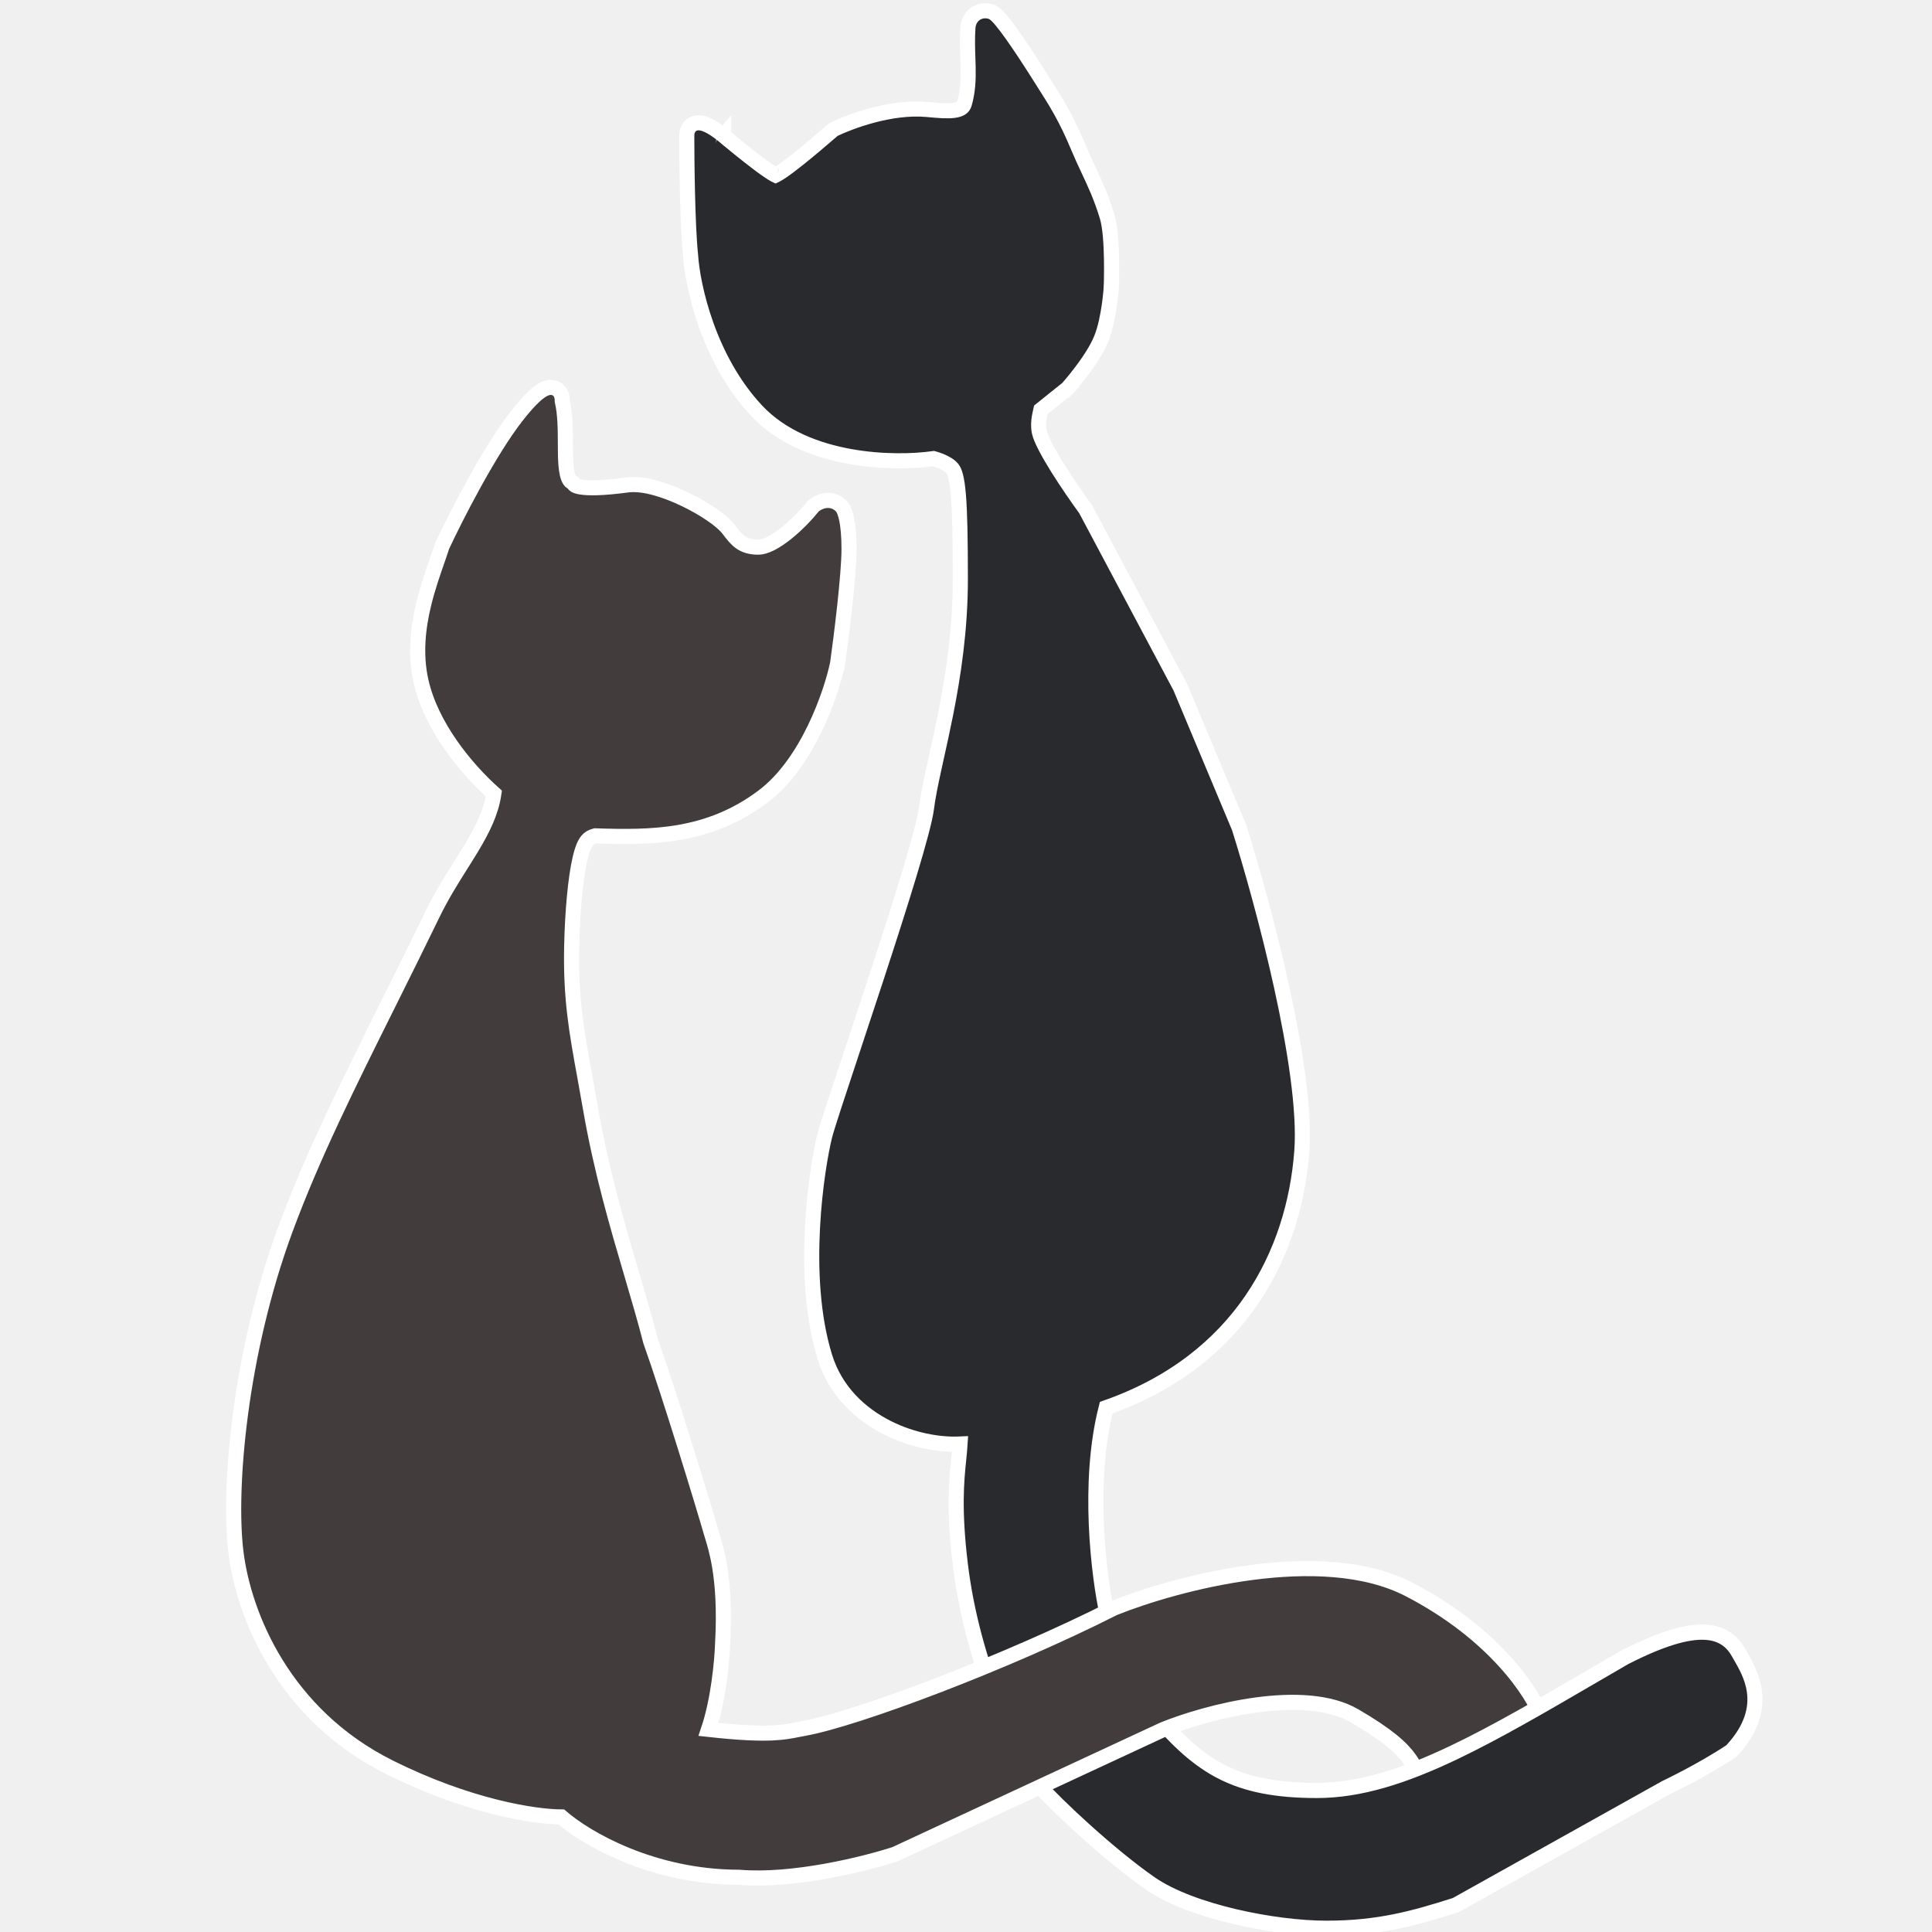
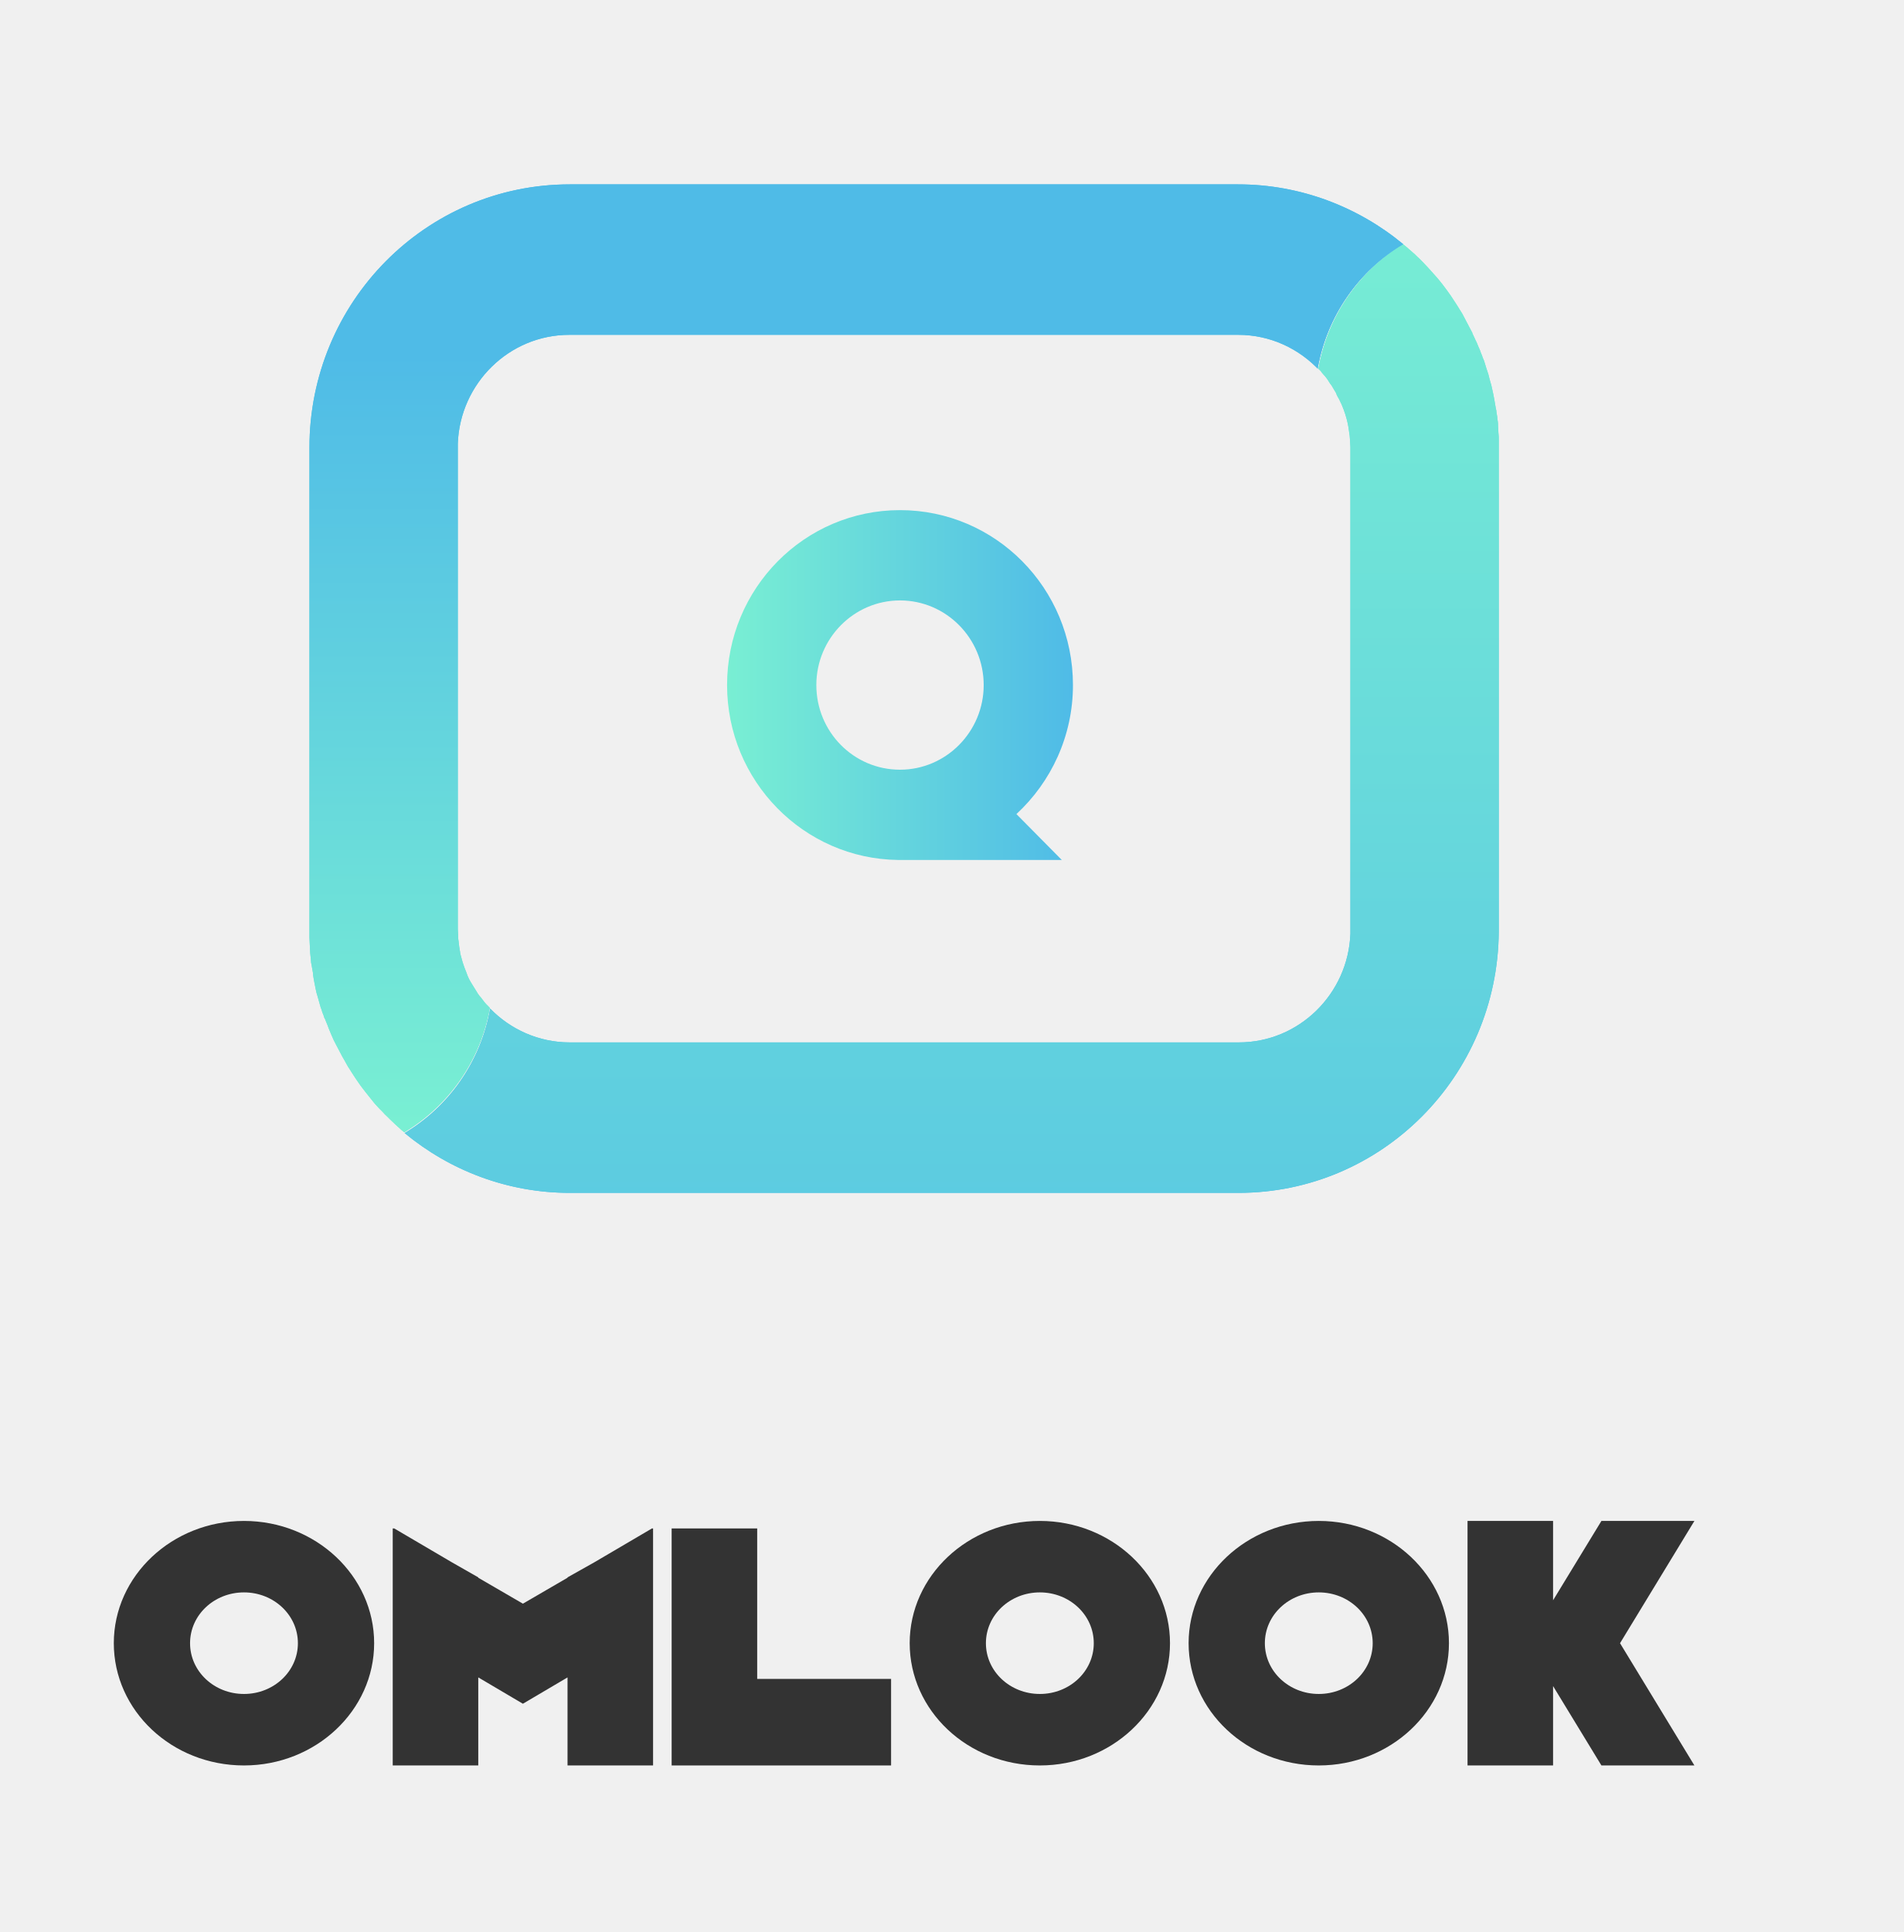
- <svg xmlns="http://www.w3.org/2000/svg" width="512" height="512" viewBox="0 0 512 512" fill="none">
-   <g clip-path="url(#clip0)">
-     <path d="M292.5 76L294.496 76.126L294.498 76.101L294.499 76.077L292.5 76ZM292.5 76C294.499 76.077 294.499 76.077 294.499 76.076L294.499 76.076L294.499 76.073L294.499 76.065L294.5 76.035L294.504 75.921C294.508 75.822 294.512 75.676 294.518 75.49C294.529 75.119 294.543 74.584 294.554 73.927C294.578 72.614 294.594 70.809 294.562 68.843C294.501 65.014 294.259 60.234 293.416 57.425C291.888 52.334 290.163 48.657 288.424 44.95C287.561 43.109 286.694 41.262 285.846 39.23C282.46 31.116 280.009 27.273 276.107 21.157C275.655 20.448 275.184 19.709 274.689 18.929C272.693 15.782 270.297 12.123 268.202 9.178C267.157 7.709 266.165 6.387 265.323 5.386C264.904 4.888 264.494 4.436 264.113 4.076C263.802 3.783 263.275 3.317 262.633 3.103C261.373 2.683 259.914 2.779 258.698 3.524C257.425 4.304 256.618 5.672 256.505 7.367C256.314 10.23 256.405 12.93 256.489 15.43C256.519 16.303 256.547 17.152 256.563 17.975C256.624 21.214 256.496 24.233 255.577 27.451C255.409 28.039 255.131 28.377 254.775 28.621C254.372 28.896 253.759 29.121 252.849 29.247C251.039 29.497 248.723 29.285 246.015 29.039C245.904 29.029 245.793 29.018 245.681 29.008C235.887 28.118 225.061 32.319 221.137 34.196L220.899 34.31L220.699 34.481C220.526 34.629 220.347 34.783 220.161 34.942C217.828 36.943 214.521 39.78 211.503 42.186C209.871 43.488 208.358 44.636 207.149 45.45C206.541 45.86 206.049 46.158 205.681 46.347C205.622 46.377 205.571 46.401 205.527 46.422C205.449 46.384 205.355 46.335 205.245 46.275C204.783 46.02 204.173 45.633 203.446 45.133C201.998 44.138 200.225 42.794 198.486 41.427C196.752 40.066 195.078 38.701 193.835 37.676C193.214 37.164 192.702 36.737 192.346 36.439C192.168 36.29 192.029 36.173 191.935 36.093L191.827 36.003L191.8 35.98L191.794 35.975L191.792 35.974L191.792 35.973L190.5 37.5C191.792 35.973 191.792 35.973 191.791 35.973L191.791 35.972L191.789 35.97L191.783 35.966L191.764 35.95C191.749 35.937 191.728 35.919 191.7 35.897C191.646 35.852 191.569 35.789 191.472 35.711C191.279 35.556 191.006 35.342 190.678 35.098C190.033 34.619 189.133 33.992 188.198 33.489C187.731 33.237 187.215 32.995 186.689 32.819C186.185 32.651 185.541 32.501 184.862 32.553C184.125 32.609 183.288 32.919 182.691 33.701C182.143 34.417 182 35.268 182 36C182 42.361 182.164 59.691 183.007 67.67C183.536 75.791 187.731 95.232 200.542 108.869C207.154 115.907 216.505 119.405 225.297 120.981C233.886 122.521 242.175 122.271 247.398 121.536C247.481 121.558 247.577 121.585 247.685 121.616C248.093 121.734 248.655 121.916 249.267 122.165C250.565 122.693 251.782 123.406 252.421 124.228C252.988 124.956 253.602 126.611 253.986 131.253C254.36 135.771 254.5 142.693 254.5 153.5C254.5 166.818 252.65 178.926 250.601 189.235C249.803 193.247 248.979 196.971 248.22 200.4C248.002 201.383 247.79 202.341 247.586 203.275C246.673 207.439 245.903 211.149 245.516 214.252C245.166 217.048 243.464 223.355 240.987 231.564C238.534 239.697 235.38 249.503 232.213 259.173C230.065 265.733 227.902 272.253 225.947 278.144C222.169 289.536 219.169 298.578 218.56 301.015C217.526 305.149 215.884 314.403 215.315 325.271C214.747 336.122 215.239 348.767 218.589 359.591C221.388 368.634 227.97 374.758 235.242 378.401C241.603 381.587 248.627 382.947 254.427 382.685C254.349 383.928 254.218 385.211 254.075 386.612C253.492 392.312 252.712 399.956 254.515 414.742C257.668 440.595 268.676 463.885 274.866 472.653L274.929 472.742L275 472.823C280.099 478.601 294.318 491.845 304.862 499.144C310.369 502.957 318.657 505.902 327.129 507.897C335.64 509.901 344.57 511 351.5 511C365.307 511 374.537 508.428 385.606 504.906L385.799 504.845L385.975 504.746L441.419 473.778L441.472 473.752C441.546 473.717 441.654 473.665 441.794 473.597C442.074 473.462 442.48 473.264 442.991 473.01C444.011 472.504 445.448 471.778 447.122 470.893C450.461 469.129 454.778 466.718 458.609 464.164L458.807 464.033L458.968 463.859C464.323 458.075 465.575 452.739 464.918 448.106C464.377 444.296 462.528 441.109 461.292 438.978C461.092 438.633 460.908 438.316 460.748 438.029C460.03 436.735 459.038 435.397 457.542 434.363C456.031 433.318 454.135 432.673 451.754 432.565C447.102 432.353 440.464 434.181 430.591 439.219L430.543 439.243L430.497 439.27C427.658 440.916 424.89 442.529 422.188 444.104C408.424 452.126 396.367 459.153 385.267 464.445C372.001 470.768 360.318 474.5 349 474.5C338.192 474.5 330.511 472.941 324.057 469.708C317.588 466.466 312.171 461.452 306.025 454.206C302.457 449.999 299.304 443.499 297.013 437.896C295.879 435.123 294.977 432.623 294.359 430.816C294.05 429.914 293.813 429.186 293.654 428.686C293.574 428.436 293.514 428.243 293.474 428.114C293.458 428.064 293.445 428.023 293.436 427.992C291.171 417.746 288.075 392.784 293.159 373.044C328.826 360.545 342.967 332.018 344.994 305.151C345.819 294.225 343.169 277.589 339.616 261.433C336.047 245.203 331.505 229.195 328.407 219.397L328.38 219.311L328.345 219.227L312.845 182.227L312.809 182.142L312.766 182.061L287.766 135.061L287.7 134.937L287.618 134.824C285.635 132.098 282.789 128.013 280.321 124.065C279.087 122.09 277.961 120.171 277.089 118.487C276.195 116.762 275.643 115.423 275.452 114.566C275.139 113.154 275.23 111.768 275.43 110.574C275.527 109.991 275.646 109.476 275.754 109.011L275.761 108.979C275.791 108.848 275.822 108.713 275.851 108.58L282.749 103.062L282.88 102.957L282.992 102.832L281.5 101.5C282.992 102.832 282.992 102.832 282.992 102.832L282.993 102.831L282.994 102.829L282.999 102.824L283.015 102.806L283.073 102.741C283.122 102.684 283.195 102.602 283.286 102.496C283.47 102.284 283.733 101.978 284.054 101.595C284.695 100.828 285.573 99.749 286.523 98.494C288.391 96.026 290.655 92.725 291.855 89.748C292.946 87.043 293.597 83.596 293.977 80.929C294.171 79.575 294.3 78.381 294.381 77.524C294.421 77.096 294.45 76.75 294.468 76.51C294.478 76.39 294.485 76.296 294.489 76.231L294.494 76.155L294.496 76.135L294.496 76.129L294.496 76.127L294.496 76.126C294.496 76.126 294.496 76.126 292.5 76ZM205.794 46.536C205.794 46.536 205.788 46.535 205.775 46.53C205.787 46.533 205.793 46.536 205.794 46.536Z" fill="#292A2E" stroke="white" stroke-width="4" />
-     <path d="M215.751 133.938L215.577 134.077L215.438 134.251C213.848 136.238 211.25 139.004 208.448 141.253C207.049 142.376 205.642 143.335 204.32 144.006C202.977 144.687 201.859 145 201 145C198.757 145 197.353 144.472 196.283 143.731C195.14 142.939 194.239 141.818 193.1 140.3C192.146 139.027 190.451 137.627 188.511 136.302C186.522 134.943 184.106 133.55 181.554 132.323C179.005 131.097 176.281 130.016 173.675 129.305C171.102 128.602 168.492 128.217 166.236 128.518C159.558 129.408 155.954 129.376 154.01 129.072C153.054 128.923 152.598 128.721 152.399 128.605C152.248 128.517 152.211 128.461 152.166 128.394L152.164 128.391L151.891 127.98L151.458 127.744C151.124 127.562 150.665 127.038 150.327 125.57C150 124.149 149.887 122.284 149.85 120.066C149.836 119.258 149.834 118.402 149.831 117.516C149.821 113.873 149.809 109.726 149.011 106.308C149.025 105.642 148.93 104.756 148.436 103.99C148.105 103.477 147.589 103.015 146.873 102.793C146.187 102.581 145.513 102.651 144.942 102.821C143.864 103.142 142.733 103.945 141.526 105.07C140.273 106.237 138.76 107.923 136.925 110.267C129.57 119.665 120.689 137.152 117.188 144.654L117.13 144.777L117.09 144.906C116.75 145.998 116.302 147.288 115.8 148.729C114.69 151.921 113.321 155.856 112.307 160.028C110.811 166.182 109.955 173.268 111.548 180.434C114.21 192.417 123.384 203.588 130.885 210.302C130.159 215.245 127.92 219.751 124.973 224.649C124.11 226.084 123.18 227.561 122.216 229.09C119.733 233.034 117.031 237.324 114.701 242.127C110.63 250.517 106.687 258.435 102.91 266.019C92.162 287.601 82.761 306.477 75.624 325.807C63.529 358.563 60.471 394.383 62.515 411.241C64.572 428.214 75.35 454.411 103.106 468.289C124.11 478.791 141.613 481.474 148.749 481.508C155.396 487.249 172.918 497.475 195.915 497.5C210.317 498.709 229.404 493.918 237.12 491.401L237.234 491.364L237.343 491.314L308.297 458.335C313.924 456.056 323.262 453.144 332.931 451.832C342.716 450.504 352.394 450.879 358.992 454.728C367.901 459.924 371.489 463.252 373.558 466.16C374.606 467.632 375.307 469.054 376.131 470.749L376.183 470.856C376.989 472.516 377.903 474.395 379.321 476.587C382.279 481.158 386.674 484.803 391.859 486.01C397.137 487.239 402.915 485.867 408.338 480.987C412.959 476.827 413.878 471.509 413.232 466.779C412.614 462.26 410.565 458.128 408.795 455.576C406.262 448.547 395.912 432.872 373.42 421.224C361.666 415.137 346.077 414.826 331.651 416.73C317.158 418.642 303.47 422.841 295.254 426.144L295.173 426.177L295.096 426.216C280.971 433.378 263.911 440.726 248.633 446.596C233.303 452.485 219.94 456.818 213.148 458.031C212.536 458.141 211.963 458.255 211.395 458.367C209.525 458.739 207.718 459.099 204.781 459.237C201.278 459.402 196.187 459.242 187.772 458.307C190.403 450.494 191.344 440.149 191.498 435.589C192.003 426.472 191.499 419.957 190.724 415.238C190.094 411.408 189.28 408.759 188.744 407.015C188.62 406.613 188.511 406.259 188.423 405.951C186.541 399.362 177.442 369.51 172.415 355.415C170.996 349.858 169.276 344.017 167.454 337.831C163.621 324.818 159.34 310.28 156.471 293.66C155.953 290.661 155.451 287.904 154.978 285.304C152.803 273.365 151.229 264.72 151.5 251.04C151.685 241.67 152.496 232.75 153.737 227.457C154.357 224.814 155.013 223.473 155.638 222.729C156.148 222.121 156.746 221.781 157.726 221.509C172.635 221.999 187.685 221.986 202.2 211.1C208.165 206.626 212.67 199.76 215.874 193.161C219.09 186.537 221.091 179.982 221.956 175.916L221.971 175.847L221.981 175.776C222.975 168.65 225 152.467 225 145.5C225 142.01 224.744 139.5 224.4 137.751C224.228 136.878 224.029 136.166 223.814 135.604C223.624 135.108 223.347 134.518 222.914 134.086C221.597 132.768 220.015 132.48 218.681 132.67C217.435 132.847 216.385 133.431 215.751 133.938Z" fill="#423C3C" stroke="white" stroke-width="4" />
-     <mask id="mask0" mask-type="alpha" maskUnits="userSpaceOnUse" x="334" y="420" width="131" height="96">
-       <path d="M338 422H336V424V512V514H338H461H463V512V424V422H461H338Z" fill="#C4C4C4" stroke="white" stroke-width="4" />
-     </mask>
-     <g mask="url(#mask0)">
-       <path d="M292.5 76L294.496 76.126L294.498 76.101L294.499 76.077L292.5 76ZM292.5 76C294.499 76.077 294.499 76.077 294.499 76.076L294.499 76.076L294.499 76.073L294.499 76.065L294.5 76.035L294.504 75.921C294.508 75.822 294.512 75.676 294.518 75.49C294.529 75.119 294.543 74.584 294.554 73.927C294.578 72.614 294.594 70.809 294.562 68.843C294.501 65.014 294.259 60.234 293.416 57.425C291.888 52.334 290.163 48.657 288.424 44.95C287.561 43.109 286.694 41.262 285.846 39.23C282.46 31.116 280.009 27.273 276.107 21.157C275.655 20.448 275.184 19.709 274.689 18.929C272.693 15.782 270.297 12.123 268.202 9.178C267.157 7.709 266.165 6.387 265.323 5.386C264.904 4.888 264.494 4.436 264.113 4.076C263.802 3.783 263.275 3.317 262.633 3.103C261.373 2.683 259.914 2.779 258.698 3.524C257.425 4.304 256.618 5.672 256.505 7.367C256.314 10.23 256.405 12.93 256.489 15.43C256.519 16.303 256.547 17.152 256.563 17.975C256.624 21.214 256.496 24.233 255.577 27.451C255.409 28.039 255.131 28.377 254.775 28.621C254.372 28.896 253.759 29.121 252.849 29.247C251.039 29.497 248.723 29.285 246.015 29.039C245.904 29.029 245.793 29.018 245.681 29.008C235.887 28.118 225.061 32.319 221.137 34.196L220.899 34.31L220.699 34.481C220.526 34.629 220.347 34.783 220.161 34.942C217.828 36.943 214.521 39.78 211.503 42.186C209.871 43.488 208.358 44.636 207.149 45.45C206.541 45.86 206.049 46.158 205.681 46.347C205.622 46.377 205.571 46.401 205.527 46.422C205.449 46.384 205.355 46.335 205.245 46.275C204.783 46.02 204.173 45.633 203.446 45.133C201.998 44.138 200.225 42.794 198.486 41.427C196.752 40.066 195.078 38.701 193.835 37.676C193.214 37.164 192.702 36.737 192.346 36.439C192.168 36.29 192.029 36.173 191.935 36.093L191.827 36.003L191.8 35.98L191.794 35.975L191.792 35.974L191.792 35.973L190.5 37.5C191.792 35.973 191.792 35.973 191.791 35.973L191.791 35.972L191.789 35.97L191.783 35.966L191.764 35.95C191.749 35.937 191.728 35.919 191.7 35.897C191.646 35.852 191.569 35.789 191.472 35.711C191.279 35.556 191.006 35.342 190.678 35.098C190.033 34.619 189.133 33.992 188.198 33.489C187.731 33.237 187.215 32.995 186.689 32.819C186.185 32.651 185.541 32.501 184.862 32.553C184.125 32.609 183.288 32.919 182.691 33.701C182.143 34.417 182 35.268 182 36C182 42.361 182.164 59.691 183.007 67.67C183.536 75.791 187.731 95.232 200.542 108.869C207.154 115.907 216.505 119.405 225.297 120.981C233.886 122.521 242.175 122.271 247.398 121.536C247.481 121.558 247.577 121.585 247.685 121.616C248.093 121.734 248.655 121.916 249.267 122.165C250.565 122.693 251.782 123.406 252.421 124.228C252.988 124.956 253.602 126.611 253.986 131.253C254.36 135.771 254.5 142.693 254.5 153.5C254.5 166.818 252.65 178.926 250.601 189.235C249.803 193.247 248.979 196.971 248.22 200.4C248.002 201.383 247.79 202.341 247.586 203.275C246.673 207.439 245.903 211.149 245.516 214.252C245.166 217.048 243.464 223.355 240.987 231.564C238.534 239.697 235.38 249.503 232.213 259.173C230.065 265.733 227.902 272.253 225.947 278.144C222.169 289.536 219.169 298.578 218.56 301.015C217.526 305.149 215.884 314.403 215.315 325.271C214.747 336.122 215.239 348.767 218.589 359.591C221.388 368.634 227.97 374.758 235.242 378.401C241.603 381.587 248.627 382.947 254.427 382.685C254.349 383.928 254.218 385.211 254.075 386.612C253.492 392.312 252.712 399.956 254.515 414.742C257.668 440.595 268.676 463.885 274.866 472.653L274.929 472.742L275 472.823C280.099 478.601 294.318 491.845 304.862 499.144C310.369 502.957 318.657 505.902 327.129 507.897C335.64 509.901 344.57 511 351.5 511C365.307 511 374.537 508.428 385.606 504.906L385.799 504.845L385.975 504.746L441.419 473.778L441.472 473.752C441.546 473.717 441.654 473.665 441.794 473.597C442.074 473.462 442.48 473.264 442.991 473.01C444.011 472.504 445.448 471.778 447.122 470.893C450.461 469.129 454.778 466.718 458.609 464.164L458.807 464.033L458.968 463.859C464.323 458.075 465.575 452.739 464.918 448.106C464.377 444.296 462.528 441.109 461.292 438.978C461.092 438.633 460.908 438.316 460.748 438.029C460.03 436.735 459.038 435.397 457.542 434.363C456.031 433.318 454.135 432.673 451.754 432.565C447.102 432.353 440.464 434.181 430.591 439.219L430.543 439.243L430.497 439.27C427.658 440.916 424.89 442.529 422.188 444.104C408.424 452.126 396.367 459.153 385.267 464.445C372.001 470.768 360.318 474.5 349 474.5C338.192 474.5 330.511 472.941 324.057 469.708C317.588 466.466 312.171 461.452 306.025 454.206C302.457 449.999 299.304 443.499 297.013 437.896C295.879 435.123 294.977 432.623 294.359 430.816C294.05 429.914 293.813 429.186 293.654 428.686C293.574 428.436 293.514 428.243 293.474 428.114C293.458 428.064 293.445 428.023 293.436 427.992C291.171 417.746 288.075 392.784 293.159 373.044C328.826 360.545 342.967 332.018 344.994 305.151C345.819 294.225 343.169 277.589 339.616 261.433C336.047 245.203 331.505 229.195 328.407 219.397L328.38 219.311L328.345 219.227L312.845 182.227L312.809 182.142L312.766 182.061L287.766 135.061L287.7 134.937L287.618 134.824C285.635 132.098 282.789 128.013 280.321 124.065C279.087 122.09 277.961 120.171 277.089 118.487C276.195 116.762 275.643 115.423 275.452 114.566C275.139 113.154 275.23 111.768 275.43 110.574C275.527 109.991 275.646 109.476 275.754 109.011L275.761 108.979C275.791 108.848 275.822 108.713 275.851 108.58L282.749 103.062L282.88 102.957L282.992 102.832L281.5 101.5C282.992 102.832 282.992 102.832 282.992 102.832L282.993 102.831L282.994 102.829L282.999 102.824L283.015 102.806L283.073 102.741C283.122 102.684 283.195 102.602 283.286 102.496C283.47 102.284 283.733 101.978 284.054 101.595C284.695 100.828 285.573 99.749 286.523 98.494C288.391 96.026 290.655 92.725 291.855 89.748C292.946 87.043 293.597 83.596 293.977 80.929C294.171 79.575 294.3 78.381 294.381 77.524C294.421 77.096 294.45 76.75 294.468 76.51C294.478 76.39 294.485 76.296 294.489 76.231L294.494 76.155L294.496 76.135L294.496 76.129L294.496 76.127L294.496 76.126C294.496 76.126 294.496 76.126 292.5 76ZM205.794 46.536C205.794 46.536 205.788 46.535 205.775 46.53C205.787 46.533 205.793 46.536 205.794 46.536Z" fill="#292A2E" stroke="white" stroke-width="4" />
+ <svg xmlns="http://www.w3.org/2000/svg" width="67" height="68" viewBox="0 0 67 68" fill="none">
+   <g id="Frame">
+     <g id="Group">
+       <g id="Group_2">
+         <path id="Vector" d="M37.768 24.112C37.768 20.709 35.045 17.955 31.68 17.955C28.316 17.955 25.593 20.709 25.593 24.112C25.593 27.488 28.29 30.228 31.615 30.268H37.375L35.778 28.653C36.995 27.527 37.768 25.912 37.768 24.112ZM28.735 24.112C28.735 22.47 30.057 21.133 31.68 21.133C33.304 21.133 34.626 22.47 34.626 24.112C34.626 25.753 33.304 27.091 31.68 27.091C30.044 27.091 28.735 25.753 28.735 24.112Z" fill="url(#paint0_linear_871_585)" />
+         <g id="Group_3">
+           <path id="Vector_2" d="M46.408 12.977C46.434 13.003 46.46 13.03 46.486 13.056C46.499 13.069 46.513 13.083 46.513 13.096C46.539 13.122 46.565 13.162 46.591 13.188C46.67 13.268 46.735 13.361 46.788 13.453C46.814 13.493 46.84 13.533 46.866 13.559C46.905 13.625 46.945 13.692 46.984 13.758C47.01 13.797 47.036 13.837 47.049 13.89C47.075 13.943 47.102 13.996 47.128 14.036C47.141 14.062 47.154 14.089 47.167 14.115C47.18 14.155 47.206 14.195 47.219 14.221C47.246 14.287 47.272 14.354 47.298 14.42C47.337 14.526 47.377 14.645 47.403 14.751C47.455 14.936 47.481 15.135 47.508 15.333C47.508 15.386 47.521 15.439 47.521 15.505C47.521 15.585 47.534 15.664 47.534 15.744V32.717C47.534 32.77 47.534 32.823 47.534 32.863C47.455 34.981 45.727 36.689 43.606 36.689H20.056C18.956 36.689 17.961 36.226 17.254 35.498C16.927 37.364 15.801 38.953 14.243 39.88C15.827 41.191 17.856 41.985 20.056 41.985H43.593C48.633 41.985 52.718 37.881 52.757 32.797C52.757 32.77 52.757 32.744 52.757 32.717V15.757C52.757 15.664 52.757 15.572 52.757 15.492C52.757 15.399 52.757 15.32 52.744 15.227C52.744 15.135 52.731 15.055 52.731 14.976C52.731 14.963 52.731 14.963 52.731 14.949C52.731 14.87 52.718 14.804 52.705 14.724C52.705 14.711 52.705 14.698 52.705 14.685C52.692 14.632 52.692 14.579 52.678 14.526C52.678 14.473 52.665 14.42 52.652 14.367C52.613 14.129 52.574 13.903 52.521 13.678C52.508 13.599 52.482 13.506 52.456 13.427C52.43 13.347 52.417 13.268 52.391 13.175C52.364 13.096 52.338 13.016 52.312 12.937C52.299 12.884 52.273 12.818 52.26 12.765C52.246 12.712 52.22 12.646 52.194 12.593C52.181 12.54 52.155 12.487 52.129 12.421C52.102 12.341 52.076 12.275 52.037 12.195C52.011 12.116 51.972 12.037 51.932 11.957C51.893 11.878 51.867 11.812 51.828 11.732C51.828 11.732 51.828 11.732 51.828 11.719C51.788 11.639 51.749 11.573 51.71 11.494C51.67 11.414 51.631 11.348 51.592 11.269C51.553 11.189 51.513 11.123 51.474 11.044C51.343 10.832 51.212 10.62 51.068 10.408C50.872 10.13 50.676 9.865 50.453 9.627C50.348 9.508 50.23 9.375 50.113 9.256C50.06 9.203 49.995 9.137 49.943 9.084C49.877 9.031 49.825 8.965 49.759 8.912C49.694 8.859 49.641 8.806 49.576 8.753L49.563 8.74C49.497 8.687 49.445 8.634 49.38 8.594C47.861 9.534 46.735 11.11 46.408 12.977Z" fill="url(#paint1_linear_871_585)" />
+           <g id="Clip path group">
+             <mask id="mask0_871_585" style="mask-type:luminance" maskUnits="userSpaceOnUse" x="14" y="8" width="39" height="34">
+               <g id="SVGID_4_">
+                 <path id="Vector_3" d="M46.408 12.977C46.434 13.003 46.46 13.03 46.486 13.056C46.499 13.069 46.513 13.083 46.513 13.096C46.539 13.122 46.565 13.162 46.591 13.188C46.67 13.268 46.735 13.361 46.788 13.453C46.814 13.493 46.84 13.533 46.866 13.559C46.905 13.625 46.945 13.692 46.984 13.758C47.01 13.797 47.036 13.837 47.049 13.89C47.075 13.943 47.102 13.996 47.128 14.036C47.141 14.062 47.154 14.089 47.167 14.115C47.18 14.155 47.206 14.195 47.219 14.221C47.246 14.287 47.272 14.354 47.298 14.42C47.337 14.526 47.377 14.645 47.403 14.751C47.455 14.936 47.481 15.135 47.508 15.333C47.508 15.386 47.521 15.439 47.521 15.505C47.521 15.585 47.534 15.664 47.534 15.744V32.717C47.534 32.77 47.534 32.823 47.534 32.863C47.455 34.981 45.727 36.689 43.606 36.689H20.056C18.956 36.689 17.961 36.226 17.254 35.498C16.927 37.364 15.801 38.953 14.243 39.88C15.827 41.191 17.856 41.985 20.056 41.985H43.593C48.633 41.985 52.718 37.881 52.757 32.797C52.757 32.77 52.757 32.744 52.757 32.717V15.757C52.757 15.664 52.757 15.572 52.757 15.492C52.757 15.399 52.757 15.32 52.744 15.227C52.744 15.135 52.731 15.055 52.731 14.976C52.731 14.963 52.731 14.963 52.731 14.949C52.731 14.87 52.718 14.804 52.705 14.724C52.705 14.711 52.705 14.698 52.705 14.685C52.692 14.632 52.692 14.579 52.678 14.526C52.678 14.473 52.665 14.42 52.652 14.367C52.613 14.129 52.574 13.903 52.521 13.678C52.508 13.599 52.482 13.506 52.456 13.427C52.43 13.347 52.417 13.268 52.391 13.175C52.364 13.096 52.338 13.016 52.312 12.937C52.299 12.884 52.273 12.818 52.26 12.765C52.246 12.712 52.22 12.646 52.194 12.593C52.181 12.54 52.155 12.487 52.129 12.421C52.102 12.341 52.076 12.275 52.037 12.195C52.011 12.116 51.972 12.037 51.932 11.957C51.893 11.878 51.867 11.812 51.828 11.732C51.828 11.732 51.828 11.732 51.828 11.719C51.788 11.639 51.749 11.573 51.71 11.494C51.67 11.414 51.631 11.348 51.592 11.269C51.553 11.189 51.513 11.123 51.474 11.044C51.343 10.832 51.212 10.62 51.068 10.408C50.872 10.13 50.676 9.865 50.453 9.627C50.348 9.508 50.23 9.375 50.113 9.256C50.06 9.203 49.995 9.137 49.943 9.084C49.877 9.031 49.825 8.965 49.759 8.912C49.694 8.859 49.641 8.806 49.576 8.753L49.563 8.74C49.497 8.687 49.445 8.634 49.38 8.594C47.861 9.534 46.735 11.11 46.408 12.977Z" fill="white" />
+               </g>
+             </mask>
+             <g mask="url(#mask0_871_585)">
+               <path id="Vector_4" d="M0 33.75L23.76 -8.207L67 16.843L43.253 58.8L0 33.75Z" fill="url(#paint2_linear_871_585)" />
+             </g>
+           </g>
+         </g>
+         <g id="Group_4">
+           <path id="Vector_5" d="M20.056 6.489C14.989 6.489 10.892 10.633 10.892 15.757V32.731C10.892 32.823 10.892 32.916 10.892 32.995C10.892 33.088 10.905 33.168 10.905 33.26C10.905 33.353 10.918 33.432 10.918 33.525V33.538C10.931 33.618 10.931 33.697 10.944 33.777C10.944 33.79 10.944 33.79 10.944 33.803C10.944 33.856 10.957 33.922 10.97 33.975C10.983 34.028 10.983 34.081 10.997 34.134C11.01 34.2 11.023 34.267 11.023 34.333C11.036 34.386 11.036 34.439 11.049 34.492C11.075 34.597 11.088 34.717 11.114 34.823C11.127 34.902 11.154 34.995 11.18 35.074C11.206 35.167 11.232 35.26 11.258 35.352C11.271 35.418 11.298 35.485 11.324 35.551C11.337 35.617 11.363 35.67 11.389 35.736C11.402 35.789 11.415 35.829 11.442 35.868C11.455 35.895 11.455 35.908 11.468 35.935C11.494 35.988 11.507 36.041 11.533 36.094C11.559 36.16 11.573 36.213 11.599 36.266C11.625 36.332 11.651 36.385 11.677 36.451C11.717 36.544 11.756 36.636 11.808 36.729C11.848 36.809 11.887 36.875 11.926 36.954C11.965 37.034 12.005 37.1 12.044 37.179C12.07 37.232 12.109 37.285 12.136 37.338C12.162 37.378 12.175 37.418 12.201 37.457C12.24 37.523 12.266 37.577 12.306 37.629C12.345 37.696 12.384 37.749 12.424 37.815C12.463 37.868 12.489 37.921 12.528 37.974C12.633 38.133 12.738 38.278 12.855 38.424C12.908 38.49 12.96 38.556 13.013 38.622C13.065 38.689 13.13 38.768 13.183 38.834C13.235 38.887 13.287 38.953 13.34 39.006C13.392 39.059 13.445 39.112 13.497 39.165C13.536 39.218 13.589 39.258 13.628 39.298C13.654 39.324 13.693 39.364 13.72 39.39C13.785 39.456 13.864 39.523 13.929 39.589C13.968 39.629 14.008 39.655 14.047 39.695C14.099 39.748 14.165 39.801 14.23 39.854C15.788 38.914 16.914 37.338 17.241 35.471C17.202 35.432 17.149 35.379 17.11 35.339C17.071 35.299 17.032 35.246 16.992 35.193C16.953 35.14 16.914 35.087 16.875 35.048C16.835 34.995 16.796 34.942 16.77 34.889C16.704 34.783 16.639 34.677 16.573 34.571C16.508 34.465 16.456 34.346 16.416 34.227C16.364 34.108 16.325 33.989 16.285 33.869C16.259 33.79 16.246 33.71 16.22 33.631C16.207 33.591 16.194 33.538 16.194 33.499C16.168 33.366 16.154 33.247 16.141 33.115C16.128 33.062 16.128 33.009 16.128 32.943C16.128 32.863 16.115 32.784 16.115 32.704V15.757C16.115 15.704 16.115 15.651 16.115 15.611C16.194 13.493 17.922 11.785 20.043 11.785H43.58C44.719 11.785 45.74 12.275 46.46 13.056C46.434 13.03 46.408 13.003 46.382 12.977C46.709 11.11 47.835 9.521 49.393 8.594C47.809 7.284 45.779 6.489 43.58 6.489H20.056Z" fill="url(#paint3_linear_871_585)" />
+           <g id="Clip path group_2">
+             <mask id="mask1_871_585" style="mask-type:luminance" maskUnits="userSpaceOnUse" x="10" y="6" width="40" height="34">
+               <g id="SVGID_8_">
+                 <path id="Vector_6" d="M20.056 6.489C14.989 6.489 10.892 10.633 10.892 15.757V32.731C10.892 32.823 10.892 32.916 10.892 32.995C10.892 33.088 10.905 33.168 10.905 33.26C10.905 33.353 10.918 33.432 10.918 33.525V33.538C10.931 33.618 10.931 33.697 10.944 33.777C10.944 33.79 10.944 33.79 10.944 33.803C10.944 33.856 10.957 33.922 10.97 33.975C10.983 34.028 10.983 34.081 10.997 34.134C11.01 34.2 11.023 34.267 11.023 34.333C11.036 34.386 11.036 34.439 11.049 34.492C11.075 34.597 11.088 34.717 11.114 34.823C11.127 34.902 11.154 34.995 11.18 35.074C11.206 35.167 11.232 35.26 11.258 35.352C11.271 35.418 11.298 35.485 11.324 35.551C11.337 35.617 11.363 35.67 11.389 35.736C11.402 35.789 11.415 35.829 11.442 35.868C11.455 35.895 11.455 35.908 11.468 35.935C11.494 35.988 11.507 36.041 11.533 36.094C11.559 36.16 11.573 36.213 11.599 36.266C11.625 36.332 11.651 36.385 11.677 36.451C11.717 36.544 11.756 36.636 11.808 36.729C11.848 36.809 11.887 36.875 11.926 36.954C11.965 37.034 12.005 37.1 12.044 37.179C12.07 37.232 12.109 37.285 12.136 37.338C12.162 37.378 12.175 37.418 12.201 37.457C12.24 37.523 12.266 37.577 12.306 37.629C12.345 37.696 12.384 37.749 12.424 37.815C12.463 37.868 12.489 37.921 12.528 37.974C12.633 38.133 12.738 38.278 12.855 38.424C12.908 38.49 12.96 38.556 13.013 38.622C13.065 38.689 13.13 38.768 13.183 38.834C13.235 38.887 13.287 38.953 13.34 39.006C13.392 39.059 13.445 39.112 13.497 39.165C13.536 39.218 13.589 39.258 13.628 39.298C13.654 39.324 13.693 39.364 13.72 39.39C13.785 39.456 13.864 39.523 13.929 39.589C13.968 39.629 14.008 39.655 14.047 39.695C14.099 39.748 14.165 39.801 14.23 39.854C15.788 38.914 16.914 37.338 17.241 35.471C17.202 35.432 17.149 35.379 17.11 35.339C17.071 35.299 17.032 35.246 16.992 35.193C16.953 35.14 16.914 35.087 16.875 35.048C16.835 34.995 16.796 34.942 16.77 34.889C16.704 34.783 16.639 34.677 16.573 34.571C16.508 34.465 16.456 34.346 16.416 34.227C16.364 34.108 16.325 33.989 16.285 33.869C16.259 33.79 16.246 33.71 16.22 33.631C16.207 33.591 16.194 33.538 16.194 33.499C16.168 33.366 16.154 33.247 16.141 33.115C16.128 33.062 16.128 33.009 16.128 32.943C16.128 32.863 16.115 32.784 16.115 32.704V15.757C16.115 15.704 16.115 15.651 16.115 15.611C16.194 13.493 17.922 11.785 20.043 11.785H43.58C44.719 11.785 45.74 12.275 46.46 13.056C46.434 13.03 46.408 13.003 46.382 12.977C46.709 11.11 47.835 9.521 49.393 8.594C47.809 7.284 45.779 6.489 43.58 6.489H20.056Z" fill="white" />
+               </g>
+             </mask>
+             <g mask="url(#mask1_871_585)">
+               <path id="Vector_7" d="M57.457 8.594L46.984 49.373L2.854 37.775L13.327 -2.991L57.457 8.594Z" fill="url(#paint4_linear_871_585)" />
+             </g>
+           </g>
+         </g>
+       </g>
+       <g id="Group_5">
+         <path id="Vector_8" d="M8.588 53.532C6.061 53.532 4.006 55.465 4.006 57.835C4.006 60.205 6.048 62.138 8.588 62.138C11.114 62.138 13.17 60.205 13.17 57.835C13.17 55.465 11.114 53.532 8.588 53.532ZM8.588 59.622C7.54 59.622 6.69 58.828 6.69 57.835C6.69 56.842 7.54 56.047 8.588 56.047C9.635 56.047 10.486 56.842 10.486 57.835C10.486 58.828 9.635 59.622 8.588 59.622Z" fill="#333333" />
+         <path id="Vector_9" d="M36.603 53.532C34.076 53.532 32.021 55.465 32.021 57.835C32.021 60.205 34.063 62.138 36.603 62.138C39.129 62.138 41.184 60.205 41.184 57.835C41.184 55.465 39.129 53.532 36.603 53.532ZM36.603 59.622C35.555 59.622 34.704 58.828 34.704 57.835C34.704 56.842 35.555 56.047 36.603 56.047C37.65 56.047 38.501 56.842 38.501 57.835C38.501 58.828 37.65 59.622 36.603 59.622Z" fill="#333333" />
+         <path id="Vector_10" d="M46.421 53.532C43.894 53.532 41.839 55.465 41.839 57.835C41.839 60.205 43.881 62.138 46.421 62.138C48.948 62.138 51.003 60.205 51.003 57.835C51.003 55.465 48.948 53.532 46.421 53.532ZM46.421 59.622C45.374 59.622 44.523 58.828 44.523 57.835C44.523 56.842 45.374 56.047 46.421 56.047C47.468 56.047 48.319 56.842 48.319 57.835C48.319 58.828 47.468 59.622 46.421 59.622Z" fill="#333333" />
+         <path id="Vector_11" d="M59.643 53.532H56.37L54.668 56.325V53.532H51.657V62.138H54.668V59.344L56.37 62.138H59.643L57.025 57.835L59.643 53.532Z" fill="#333333" />
+         <path id="Vector_12" d="M26.653 59.092V53.796H23.642V59.092V62.138H26.653H31.366V59.092H26.653Z" fill="#333333" />
+         <path id="Vector_13" d="M22.949 53.796L20.92 54.988L19.977 55.518V55.531L18.406 56.444L16.835 55.531V55.518L15.906 54.988L13.877 53.796H13.824V57.292V62.138H16.835V59.039L18.406 59.966L19.977 59.039V62.138H22.988V57.292V53.796H22.949Z" fill="#333333" />
+       </g>
    </g>
  </g>
  <defs>
-     <clipPath id="clip0">
-       <rect width="512" height="512" fill="white" />
-     </clipPath>
+     <linearGradient id="paint0_linear_871_585" x1="25.59" y1="24.112" x2="37.764" y2="24.112" gradientUnits="userSpaceOnUse">
+       <stop stop-color="#79EFD3" />
+       <stop offset="1" stop-color="#4FBBE7" />
+     </linearGradient>
+     <linearGradient id="paint1_linear_871_585" x1="33.503" y1="8.596" x2="33.503" y2="41.993" gradientUnits="userSpaceOnUse">
+       <stop stop-color="#79EFD3" />
+       <stop offset="1" stop-color="#4FBBE7" />
+     </linearGradient>
+     <linearGradient id="paint2_linear_871_585" x1="33.503" y1="5.509" x2="33.503" y2="58.962" gradientUnits="userSpaceOnUse">
+       <stop stop-color="#79EFD3" />
+       <stop offset="1" stop-color="#4FBBE7" />
+     </linearGradient>
+     <linearGradient id="paint3_linear_871_585" x1="30.157" y1="39.887" x2="30.157" y2="6.488" gradientUnits="userSpaceOnUse">
+       <stop stop-color="#79EFD3" />
+       <stop offset="1" stop-color="#4FBBE7" />
+     </linearGradient>
+     <linearGradient id="paint4_linear_871_585" x1="30.158" y1="39.578" x2="30.158" y2="12.428" gradientUnits="userSpaceOnUse">
+       <stop stop-color="#79EFD3" />
+       <stop offset="1" stop-color="#4FBBE7" />
+     </linearGradient>
  </defs>
</svg>
